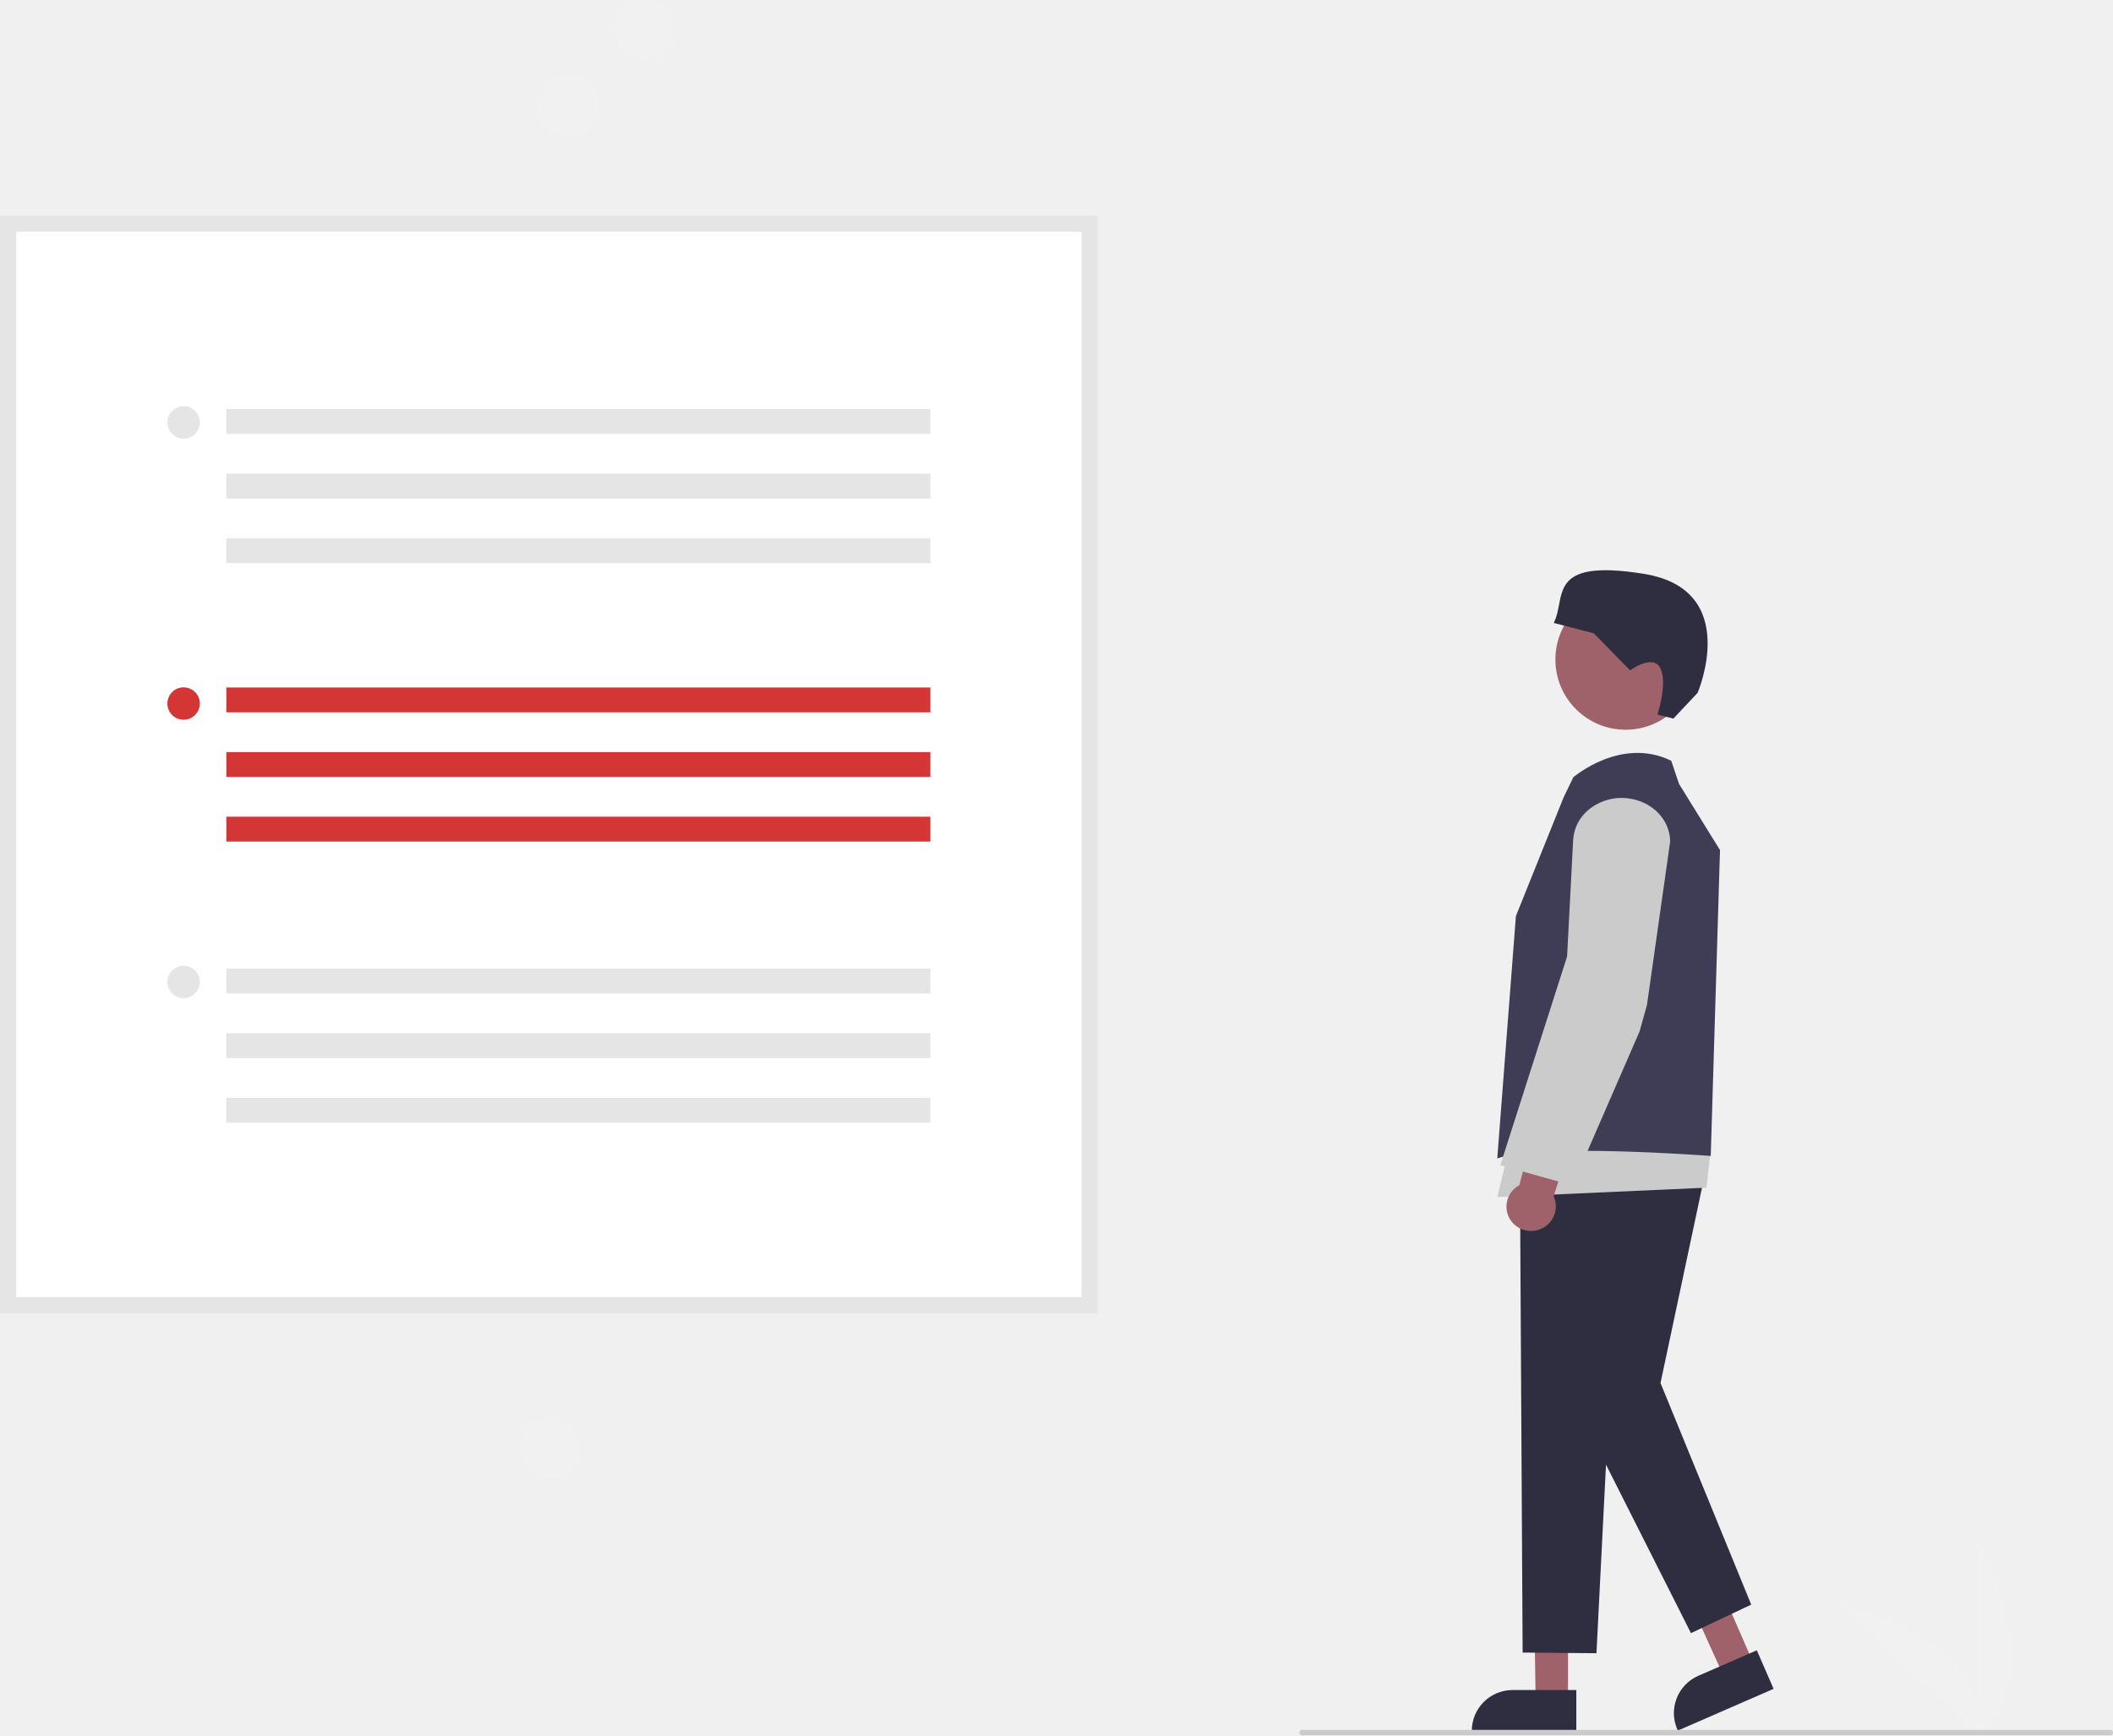
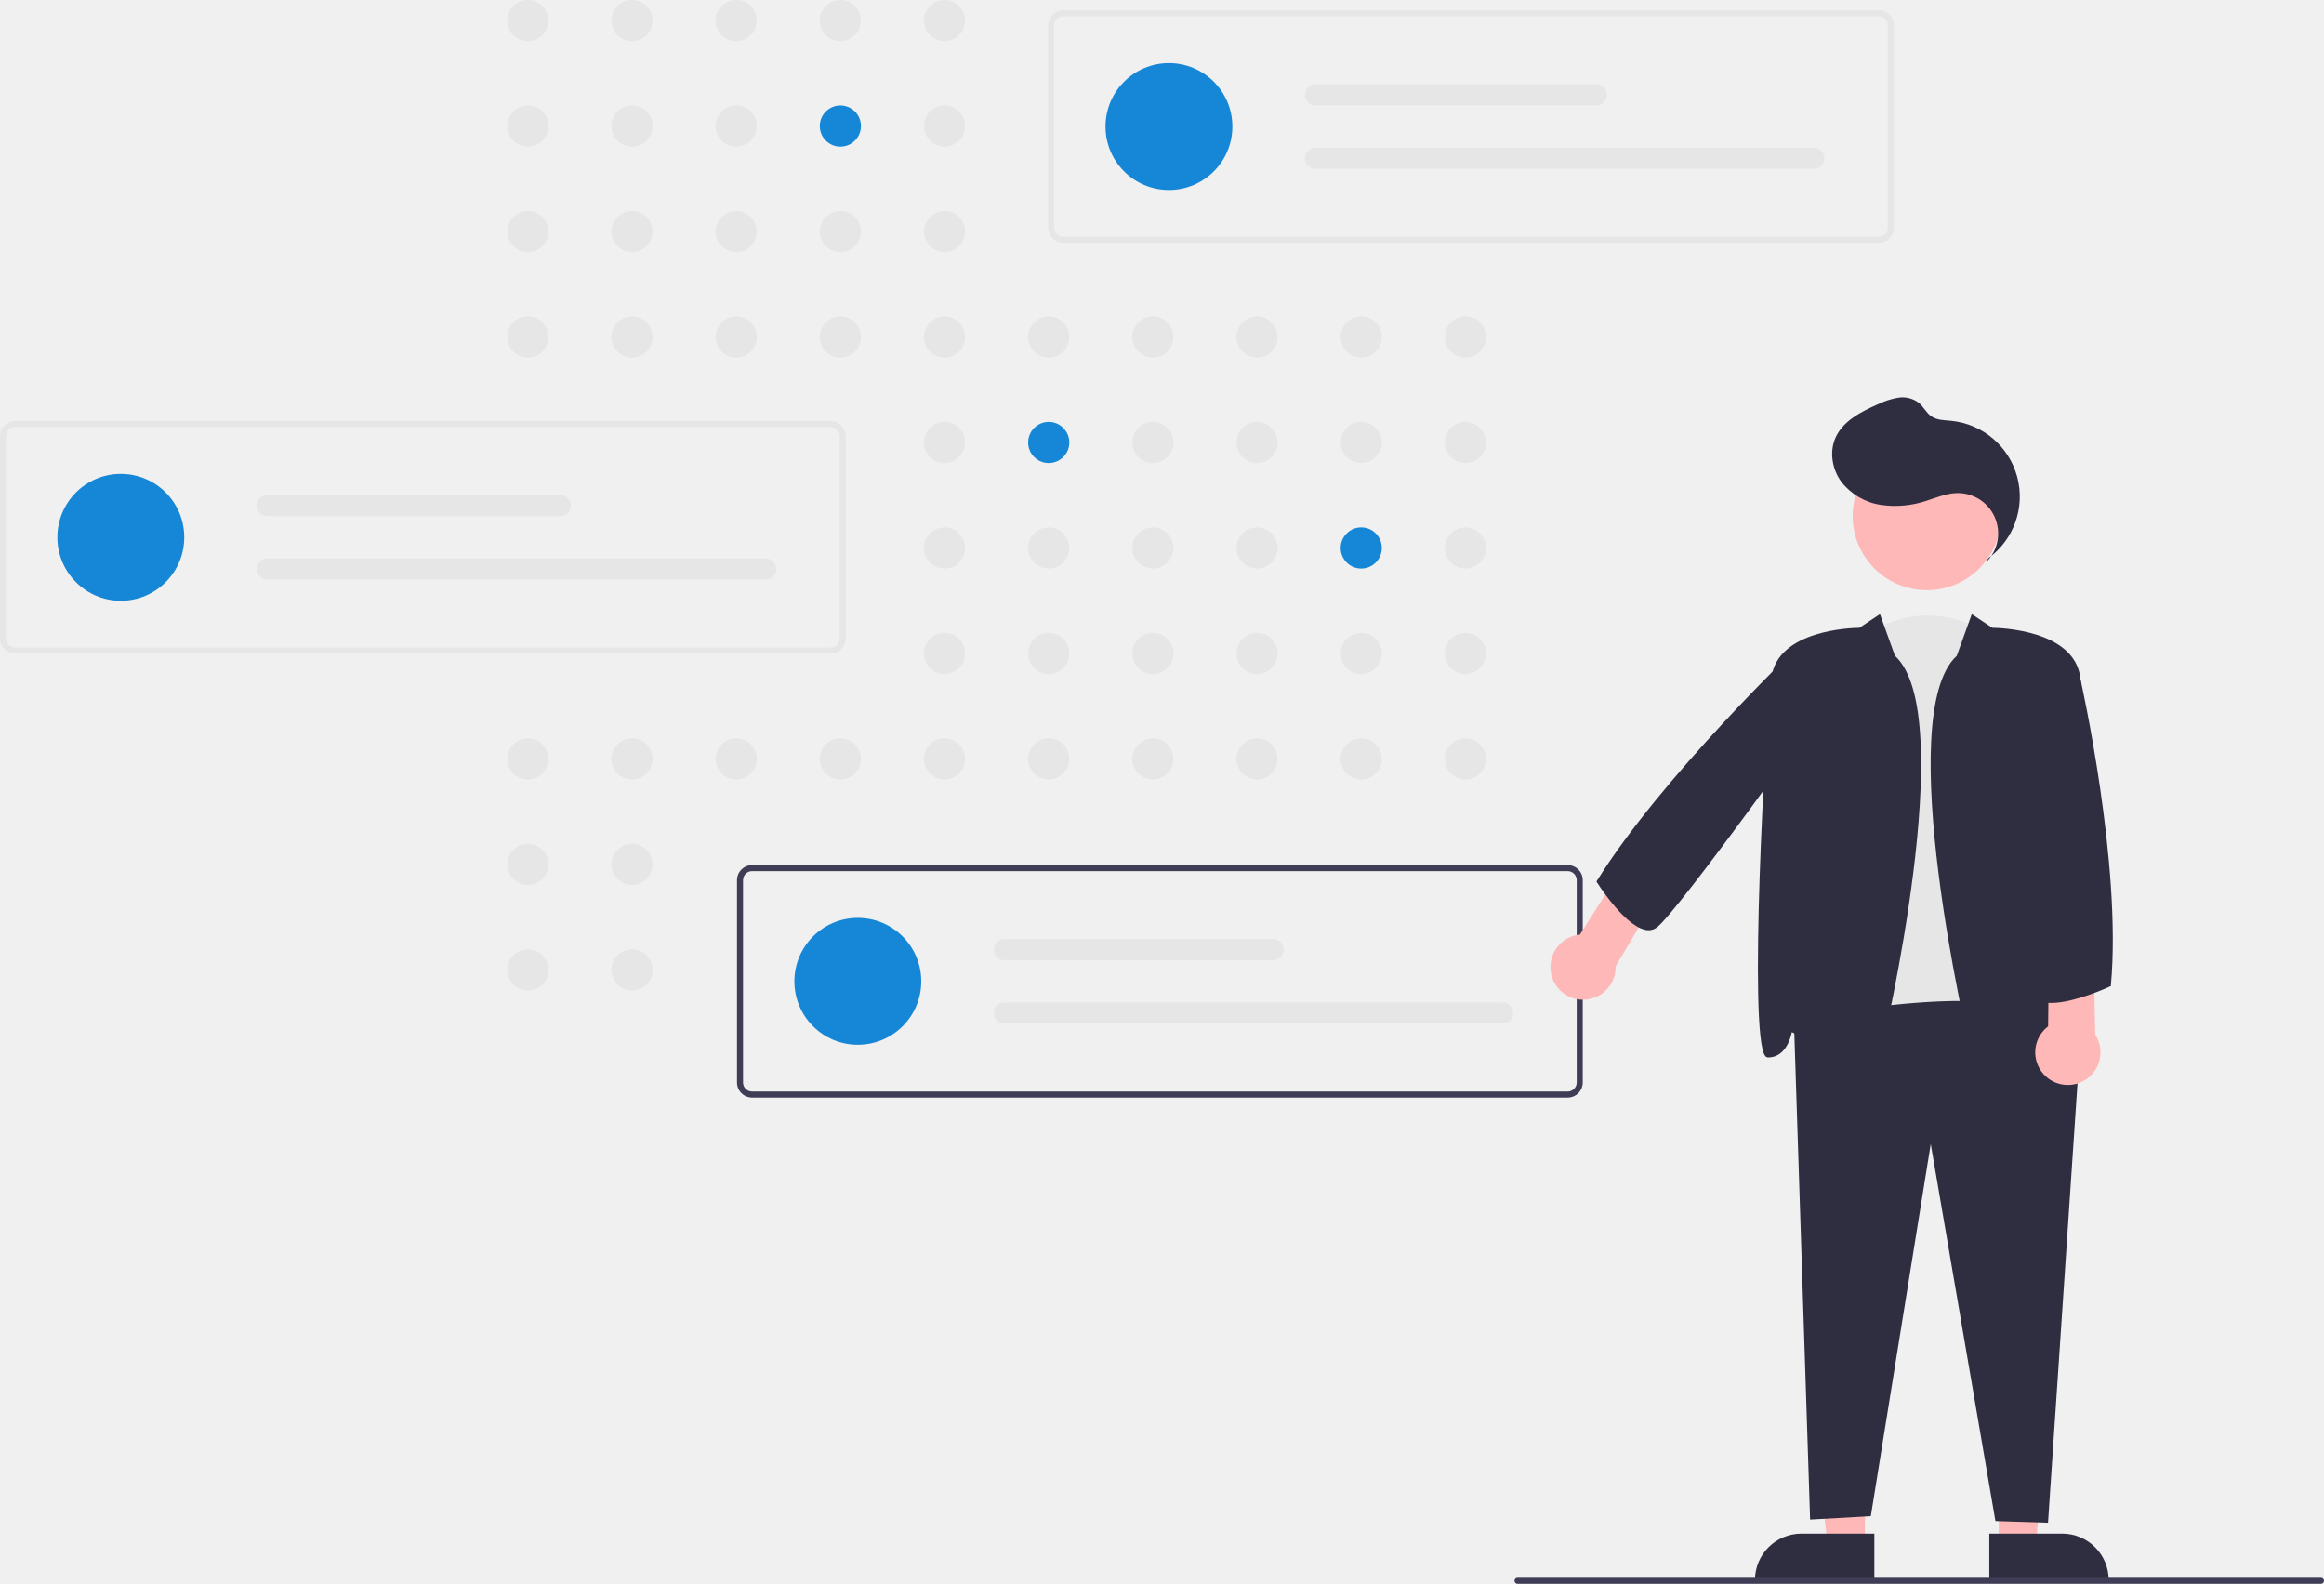
- <svg xmlns="http://www.w3.org/2000/svg" data-name="Layer 1" width="781.677" height="642.211" viewBox="0 0 781.677 642.211">
-   <path d="M940.606,771.106v-72.34S968.798,750.051,940.606,771.106Z" transform="translate(-209.1616 -128.8945)" fill="#f1f1f1" />
-   <path d="M942.348,771.093,889.058,722.172S945.903,736.087,942.348,771.093Z" transform="translate(-209.1616 -128.8945)" fill="#f1f1f1" />
-   <circle id="a0c15788-f4f4-4acc-aa12-f27a30ea141c" data-name="Ellipse 44" cx="238.427" cy="11.017" r="11.017" fill="#f1f1f1" />
-   <circle id="e9b5f50e-78d4-4cc2-9ed2-81635f80ef66" data-name="Ellipse 44" cx="210.427" cy="39.017" r="11.017" fill="#f1f1f1" />
-   <circle id="b8afa681-60ae-40dd-b0dc-0ba40dd0fb25" data-name="Ellipse 44" cx="203.427" cy="536.017" r="11.017" fill="#f1f1f1" />
-   <path d="M796.569,435.1" transform="translate(-209.1616 -128.8945)" />
-   <polygon points="580.071 629.149 568.088 629.149 567.402 583.645 580.071 582.928 580.071 629.149" fill="#9f616a" />
-   <path d="M792.3,769.671l-38.661-0v-.5a15.068,15.068,0,0,1,15.051-15.051h23.61Z" transform="translate(-209.1616 -128.8945)" fill="#2f2e41" />
-   <polygon points="648.668 615.343 637.683 620.132 618.87 578.693 630.198 572.974 648.668 615.343" fill="#9f616a" />
-   <path d="M829.848,769.12l-.2-.458a15.051,15.051,0,0,1,7.782-19.812l21.643-9.435,6.214,14.255Z" transform="translate(-209.1616 -128.8945)" fill="#2f2e41" />
-   <circle cx="601.365" cy="243.997" r="25.965" fill="#9f616a" />
-   <polygon points="647.842 593.621 614.282 511.638 630.582 434.928 599.659 433.25 582.639 519.069 625.548 604.168 647.842 593.621" fill="#2f2e41" />
-   <polygon points="611.165 419.586 595.344 517.63 590.587 611.602 563.276 611.362 562.263 431.572 611.165 419.586" fill="#2f2e41" />
-   <polygon points="632.869 425.177 631.313 439.378 553.893 442.842 559.135 421.489 632.869 425.177" fill="#cbcbcb" />
-   <path d="M768.414,580.879a9,9,0,0,1,1.535-12.708,9.256,9.256,0,0,1,1.251-.816l30.365-114.11,18,7.91L783.893,571.426a9.016,9.016,0,0,1-2.654,10.884A9.178,9.178,0,0,1,768.414,580.879Z" transform="translate(-209.1616 -128.8945)" fill="#9f616a" />
-   <path d="M787.606,423.849l3.581-7.398s17.634-15.245,36.234-6.106l2.867,8.54L845.458,443.382l-3.427,113.148s-63.289-4.813-78.976.921l6.895-89.659Z" transform="translate(-209.1616 -128.8945)" fill="#3f3d56" />
-   <path d="M790.9,567.448l-26.722-7.475,24.713-77.236,2.238-43.122a15.592,15.592,0,0,1,5.822-11.25,19.165,19.165,0,0,1,14.799-4.08c8.732,1.196,15.155,7.873,15.273,15.877l0.0.039-.005.039-8.582,60.442-2.752,9.839Z" transform="translate(-209.1616 -128.8945)" fill="#cbcbcb" />
-   <path d="M822.296,393.244l5.911,1.494,8.958-9.524s16.464-38.191-19.925-44.035-28.442,8.91-33.307,18.163l14.869,3.866L812.184,376.887s8.732-6.396,11.301-.595S822.296,393.244,822.296,393.244Z" transform="translate(-209.1616 -128.8945)" fill="#2f2e41" />
-   <path d="M615.256,614.743h-406.094V208.649h406.094Z" transform="translate(-209.1616 -128.8945)" fill="#fff" />
-   <path d="M615.256,614.743h-406.094V208.649h406.094Zm-400.094-6h394.094V214.649h-394.094Z" transform="translate(-209.1616 -128.8945)" fill="#e5e5e5" />
-   <rect x="83.731" y="254.329" width="260.441" height="9.194" fill="#d43636" />
-   <rect x="83.731" y="278.233" width="260.441" height="9.194" fill="#d43636" />
-   <rect x="83.731" y="302.136" width="260.441" height="9.194" fill="#d43636" />
-   <circle cx="67.922" cy="260.273" r="6" fill="#d43636" />
-   <rect x="83.731" y="151.329" width="260.441" height="9.194" fill="#e5e5e5" />
-   <rect x="83.731" y="175.233" width="260.441" height="9.194" fill="#e5e5e5" />
-   <rect x="83.731" y="199.136" width="260.441" height="9.194" fill="#e5e5e5" />
-   <circle cx="67.922" cy="156.273" r="6" fill="#e5e5e5" />
-   <rect x="83.731" y="358.329" width="260.441" height="9.194" fill="#e5e5e5" />
-   <rect x="83.731" y="382.233" width="260.441" height="9.194" fill="#e5e5e5" />
-   <rect x="83.731" y="406.136" width="260.441" height="9.194" fill="#e5e5e5" />
-   <circle cx="67.922" cy="363.273" r="6" fill="#e5e5e5" />
-   <path d="M989.838,770.849h-299a1,1,0,0,1,0-2h299a1,1,0,0,1,0,2Z" transform="translate(-209.1616 -128.8945)" fill="#cbcbcb" />
+ <svg xmlns="http://www.w3.org/2000/svg" data-name="Layer 1" width="769.411" height="524.375" viewBox="0 0 769.411 524.375">
+   <circle cx="174.757" cy="6.813" r="6.813" fill="#e6e6e6" />
+   <circle cx="209.246" cy="6.813" r="6.813" fill="#e6e6e6" />
+   <circle cx="243.735" cy="6.813" r="6.813" fill="#e6e6e6" />
+   <circle cx="278.224" cy="6.813" r="6.813" fill="#e6e6e6" />
+   <circle cx="312.713" cy="6.813" r="6.813" fill="#e6e6e6" />
+   <circle cx="174.757" cy="41.735" r="6.813" fill="#e6e6e6" />
+   <circle cx="209.246" cy="41.735" r="6.813" fill="#e6e6e6" />
+   <circle cx="243.735" cy="41.735" r="6.813" fill="#e6e6e6" />
+   <circle cx="278.224" cy="41.735" r="6.813" fill="#1686d6" />
+   <circle cx="312.713" cy="41.735" r="6.813" fill="#e6e6e6" />
+   <circle cx="381.691" cy="41.735" r="6.813" fill="#e6e6e6" />
+   <circle cx="174.757" cy="76.657" r="6.813" fill="#e6e6e6" />
+   <circle cx="209.246" cy="76.657" r="6.813" fill="#e6e6e6" />
+   <circle cx="243.735" cy="76.657" r="6.813" fill="#e6e6e6" />
+   <circle cx="278.224" cy="76.657" r="6.813" fill="#e6e6e6" />
+   <circle cx="312.713" cy="76.657" r="6.813" fill="#e6e6e6" />
+   <circle cx="174.757" cy="111.579" r="6.813" fill="#e6e6e6" />
+   <circle cx="209.246" cy="111.579" r="6.813" fill="#e6e6e6" />
+   <circle cx="243.735" cy="111.579" r="6.813" fill="#e6e6e6" />
+   <circle cx="278.224" cy="111.579" r="6.813" fill="#e6e6e6" />
+   <circle cx="312.713" cy="111.579" r="6.813" fill="#e6e6e6" />
+   <circle cx="347.202" cy="111.579" r="6.813" fill="#e6e6e6" />
+   <circle cx="381.691" cy="111.579" r="6.813" fill="#e6e6e6" />
+   <circle cx="416.18" cy="111.579" r="6.813" fill="#e6e6e6" />
+   <circle cx="450.669" cy="111.579" r="6.813" fill="#e6e6e6" />
+   <circle cx="485.158" cy="111.579" r="6.813" fill="#e6e6e6" />
+   <circle cx="312.713" cy="146.501" r="6.813" fill="#e6e6e6" />
+   <circle cx="347.202" cy="146.501" r="6.813" fill="#1686d6" />
+   <circle cx="381.691" cy="146.501" r="6.813" fill="#e6e6e6" />
+   <circle cx="416.18" cy="146.501" r="6.813" fill="#e6e6e6" />
+   <circle cx="450.669" cy="146.501" r="6.813" fill="#e6e6e6" />
+   <circle cx="485.158" cy="146.501" r="6.813" fill="#e6e6e6" />
+   <circle cx="312.713" cy="181.423" r="6.813" fill="#e6e6e6" />
+   <circle cx="347.202" cy="181.423" r="6.813" fill="#e6e6e6" />
+   <circle cx="381.691" cy="181.423" r="6.813" fill="#e6e6e6" />
+   <circle cx="416.18" cy="181.423" r="6.813" fill="#e6e6e6" />
+   <circle cx="450.669" cy="181.423" r="6.813" fill="#1686d6" />
+   <circle cx="485.158" cy="181.423" r="6.813" fill="#e6e6e6" />
+   <circle cx="312.713" cy="216.345" r="6.813" fill="#e6e6e6" />
+   <circle cx="347.202" cy="216.345" r="6.813" fill="#e6e6e6" />
+   <circle cx="381.691" cy="216.345" r="6.813" fill="#e6e6e6" />
+   <circle cx="416.18" cy="216.345" r="6.813" fill="#e6e6e6" />
+   <circle cx="450.669" cy="216.345" r="6.813" fill="#e6e6e6" />
+   <circle cx="485.158" cy="216.345" r="6.813" fill="#e6e6e6" />
+   <circle cx="174.757" cy="251.267" r="6.813" fill="#e6e6e6" />
+   <circle cx="209.246" cy="251.267" r="6.813" fill="#e6e6e6" />
+   <circle cx="243.735" cy="251.267" r="6.813" fill="#e6e6e6" />
+   <circle cx="278.224" cy="251.267" r="6.813" fill="#e6e6e6" />
+   <circle cx="312.713" cy="251.267" r="6.813" fill="#e6e6e6" />
+   <circle cx="347.202" cy="251.267" r="6.813" fill="#e6e6e6" />
+   <circle cx="381.691" cy="251.267" r="6.813" fill="#e6e6e6" />
+   <circle cx="416.18" cy="251.267" r="6.813" fill="#e6e6e6" />
+   <circle cx="450.669" cy="251.267" r="6.813" fill="#e6e6e6" />
+   <circle cx="485.158" cy="251.267" r="6.813" fill="#e6e6e6" />
+   <circle cx="174.753" cy="286.188" r="6.813" fill="#e6e6e6" />
+   <circle cx="209.246" cy="286.189" r="6.813" fill="#e6e6e6" />
+   <circle cx="174.753" cy="321.11" r="6.813" fill="#e6e6e6" />
+   <circle cx="209.246" cy="321.111" r="6.813" fill="#e6e6e6" />
+   <circle cx="278.224" cy="321.111" r="6.813" fill="#e6e6e6" />
+   <path d="M837.295,268.197H567.294a5.006,5.006,0,0,1-5-5V196.221a5.006,5.006,0,0,1,5-5H837.295a5.006,5.006,0,0,1,5,5v66.976A5.006,5.006,0,0,1,837.295,268.197ZM567.294,193.221a3.003,3.003,0,0,0-3,3v66.976a3.003,3.003,0,0,0,3,3H837.295a3.003,3.003,0,0,0,3-3V196.221a3.003,3.003,0,0,0-3-3Z" transform="translate(-215.2943 -187.8126)" fill="#e6e6e6" />
+   <circle cx="387" cy="41.896" r="21" fill="#1686d6" />
+   <path d="M650.794,215.708a3.5,3.5,0,1,0,0,7h93a3.5,3.5,0,1,0,0-7Z" transform="translate(-215.2943 -187.8126)" fill="#e6e6e6" />
+   <path d="M650.794,236.708a3.5,3.5,0,1,0,0,7H815.794a3.5,3.5,0,1,0,0-7Z" transform="translate(-215.2943 -187.8126)" fill="#e6e6e6" />
+   <path d="M490.295,404.197H220.294a5.006,5.006,0,0,1-5-5V332.221a5.006,5.006,0,0,1,5-5H490.295a5.006,5.006,0,0,1,5,5v66.976A5.006,5.006,0,0,1,490.295,404.197ZM220.294,329.221a3.003,3.003,0,0,0-3,3v66.976a3.003,3.003,0,0,0,3,3H490.295a3.003,3.003,0,0,0,3-3V332.221a3.003,3.003,0,0,0-3-3Z" transform="translate(-215.2943 -187.8126)" fill="#e6e6e6" />
+   <circle cx="40" cy="177.896" r="21" fill="#1686d6" />
+   <path d="M303.794,351.709a3.5,3.5,0,0,0,0,7h97a3.5,3.5,0,0,0,0-7Z" transform="translate(-215.2943 -187.8126)" fill="#e6e6e6" />
+   <path d="M303.794,372.709a3.5,3.5,0,0,0,0,7h165a3.5,3.5,0,0,0,0-7Z" transform="translate(-215.2943 -187.8126)" fill="#e6e6e6" />
+   <path d="M734.295,551.197H464.294a5.006,5.006,0,0,1-5-5V479.221a5.006,5.006,0,0,1,5-5H734.295a5.006,5.006,0,0,1,5,5v66.976A5.006,5.006,0,0,1,734.295,551.197ZM464.294,476.221a3.003,3.003,0,0,0-3,3v66.976a3.003,3.003,0,0,0,3,3H734.295a3.003,3.003,0,0,0,3-3V479.221a3.003,3.003,0,0,0-3-3Z" transform="translate(-215.2943 -187.8126)" fill="#3f3d56" />
+   <circle cx="284" cy="324.896" r="21" fill="#1686d6" />
+   <path d="M547.794,498.709a3.5,3.5,0,0,0,0,7h89a3.5,3.5,0,0,0,0-7Z" transform="translate(-215.2943 -187.8126)" fill="#e6e6e6" />
+   <path d="M547.794,519.709a3.5,3.5,0,0,0,0,7h165a3.5,3.5,0,0,0,0-7Z" transform="translate(-215.2943 -187.8126)" fill="#e6e6e6" />
+   <path d="M879.544,534.211c-11.726,35.177-59.695-2.132-59.695-2.132l12.792-133.247c19.188-14.924,39.441-2.132,39.441-2.132Z" transform="translate(-215.2943 -187.8126)" fill="#e6e6e6" />
+   <polygon points="661.731 464.458 678.076 464.63 673.993 511.745 661.733 511.746 661.731 464.458" fill="#ffb8b8" />
+   <path d="M873.9,695.555h24.144a15.404,15.404,0,0,1,15.387,15.387v.5H873.9Z" transform="translate(-215.2943 -187.8126)" fill="#2f2e41" />
+   <polygon points="617.421 464.458 599.327 464.457 605.159 511.745 617.419 511.746 617.421 464.458" fill="#ffb8b8" />
+   <path d="M796.309,711.441v-.5A15.387,15.387,0,0,1,811.696,695.555l24.144.001-.001,15.887Z" transform="translate(-215.2943 -187.8126)" fill="#2f2e41" />
+   <path d="M875.922,691.396l-21.413-124.823-19.84,123.214-20.101,1.117-5.36-165.086.404-.09c3.323-.744,81.537-17.923,94.359,6.652l.065.125L893.335,691.958Z" transform="translate(-215.2943 -187.8126)" fill="#2f2e41" />
+   <circle cx="637.934" cy="170.843" r="24.561" fill="#ffb8b8" />
+   <path d="M873.862,544.737c-2.879-.797-4.954-4.104-6.529-10.405-.272-1.086-25.772-109.711-4.207-129.392l4.971-13.808,6.803,4.535c2.407.022,27.021.646,29.124,16.423,2.059,15.443,7.666,118.913,2.03,125.349a1.219,1.219,0,0,1-.927.469c-5.711,0-7.444-6.336-7.851-8.356-1.358.562-5.402,2.629-12.049,9.275-4.117,4.117-7.345,6.09-10.012,6.09A5.037,5.037,0,0,1,873.862,544.737Z" transform="translate(-215.2943 -187.8126)" fill="#2f2e41" />
+   <path d="M820.561,538.828c-6.648-6.648-10.693-8.714-12.049-9.275-.407,2.02-2.141,8.356-7.852,8.356a1.219,1.219,0,0,1-.927-.469c-5.635-6.436-.029-109.905,2.03-125.349,2.104-15.777,26.718-16.4,29.125-16.423l6.803-4.535,4.971,13.808c21.564,19.679-3.935,128.305-4.207,129.392-1.575,6.302-3.65,9.608-6.529,10.405a5.037,5.037,0,0,1-1.353.181C827.907,544.918,824.678,542.945,820.561,538.828Z" transform="translate(-215.2943 -187.8126)" fill="#2f2e41" />
+   <path d="M873.506,372.685a25.204,25.204,0,0,0-12.208-45.54c-2.261-.226-4.696-.193-6.571-1.477-1.665-1.141-2.562-3.119-4.093-4.436a8.929,8.929,0,0,0-6.926-1.746,25.062,25.062,0,0,0-6.962,2.288c-5.446,2.428-11.235,5.417-13.714,10.84-2.147,4.698-1.199,10.491,1.84,14.667a20.41,20.41,0,0,0,13.016,7.686,32.535,32.535,0,0,0,15.285-1.376c3.241-1.02,6.442-2.41,9.838-2.523a13.369,13.369,0,0,1,10.145,22.564" transform="translate(-215.2943 -187.8126)" fill="#2f2e41" />
+   <path d="M739.636,518.794a10.801,10.801,0,0,0,10.548-11.048l14.323-24.166L753.44,473.433,738.352,497.244a10.801,10.801,0,0,0,1.283,21.55Z" transform="translate(-215.2943 -187.8126)" fill="#ffb8b8" />
+   <path d="M905.808,545.269A10.801,10.801,0,0,0,908.958,530.322l-.548-28.087-14.751-2.798L893.37,527.624a10.801,10.801,0,0,0,12.438,17.645Z" transform="translate(-215.2943 -187.8126)" fill="#ffb8b8" />
+   <path d="M743.993,479.936l-.167-.265.165-.266c21.483-34.499,66.579-77.593,67.032-78.025l.143-.136,5.57-.057,6.021,15c-1.875,3.606-52.396,74.11-59.067,78.786a4.603,4.603,0,0,1-3.685.694,9.699,9.699,0,0,1-3.125-1.331C750.725,490.524,744.308,480.435,743.993,479.936Z" transform="translate(-215.2943 -187.8126)" fill="#2f2e41" />
+   <path d="M890.852,519.303a4.57,4.57,0,0,1-2.707-2.484c-3.216-7.505,10.569-102.302,11.158-106.334l.111-.763,4.66,2.953.046.201c.138.605,13.713,60.997,10.033,101.126l-.026.287-.261.121c-.561.26-11.868,5.453-19.404,5.453A10.192,10.192,0,0,1,890.852,519.303Z" transform="translate(-215.2943 -187.8126)" fill="#2f2e41" />
+   <path d="M983.706,712.187h-266a1,1,0,0,1,0-2h266a1,1,0,0,1,0,2Z" transform="translate(-215.2943 -187.8126)" fill="#3f3d56" />
</svg>
